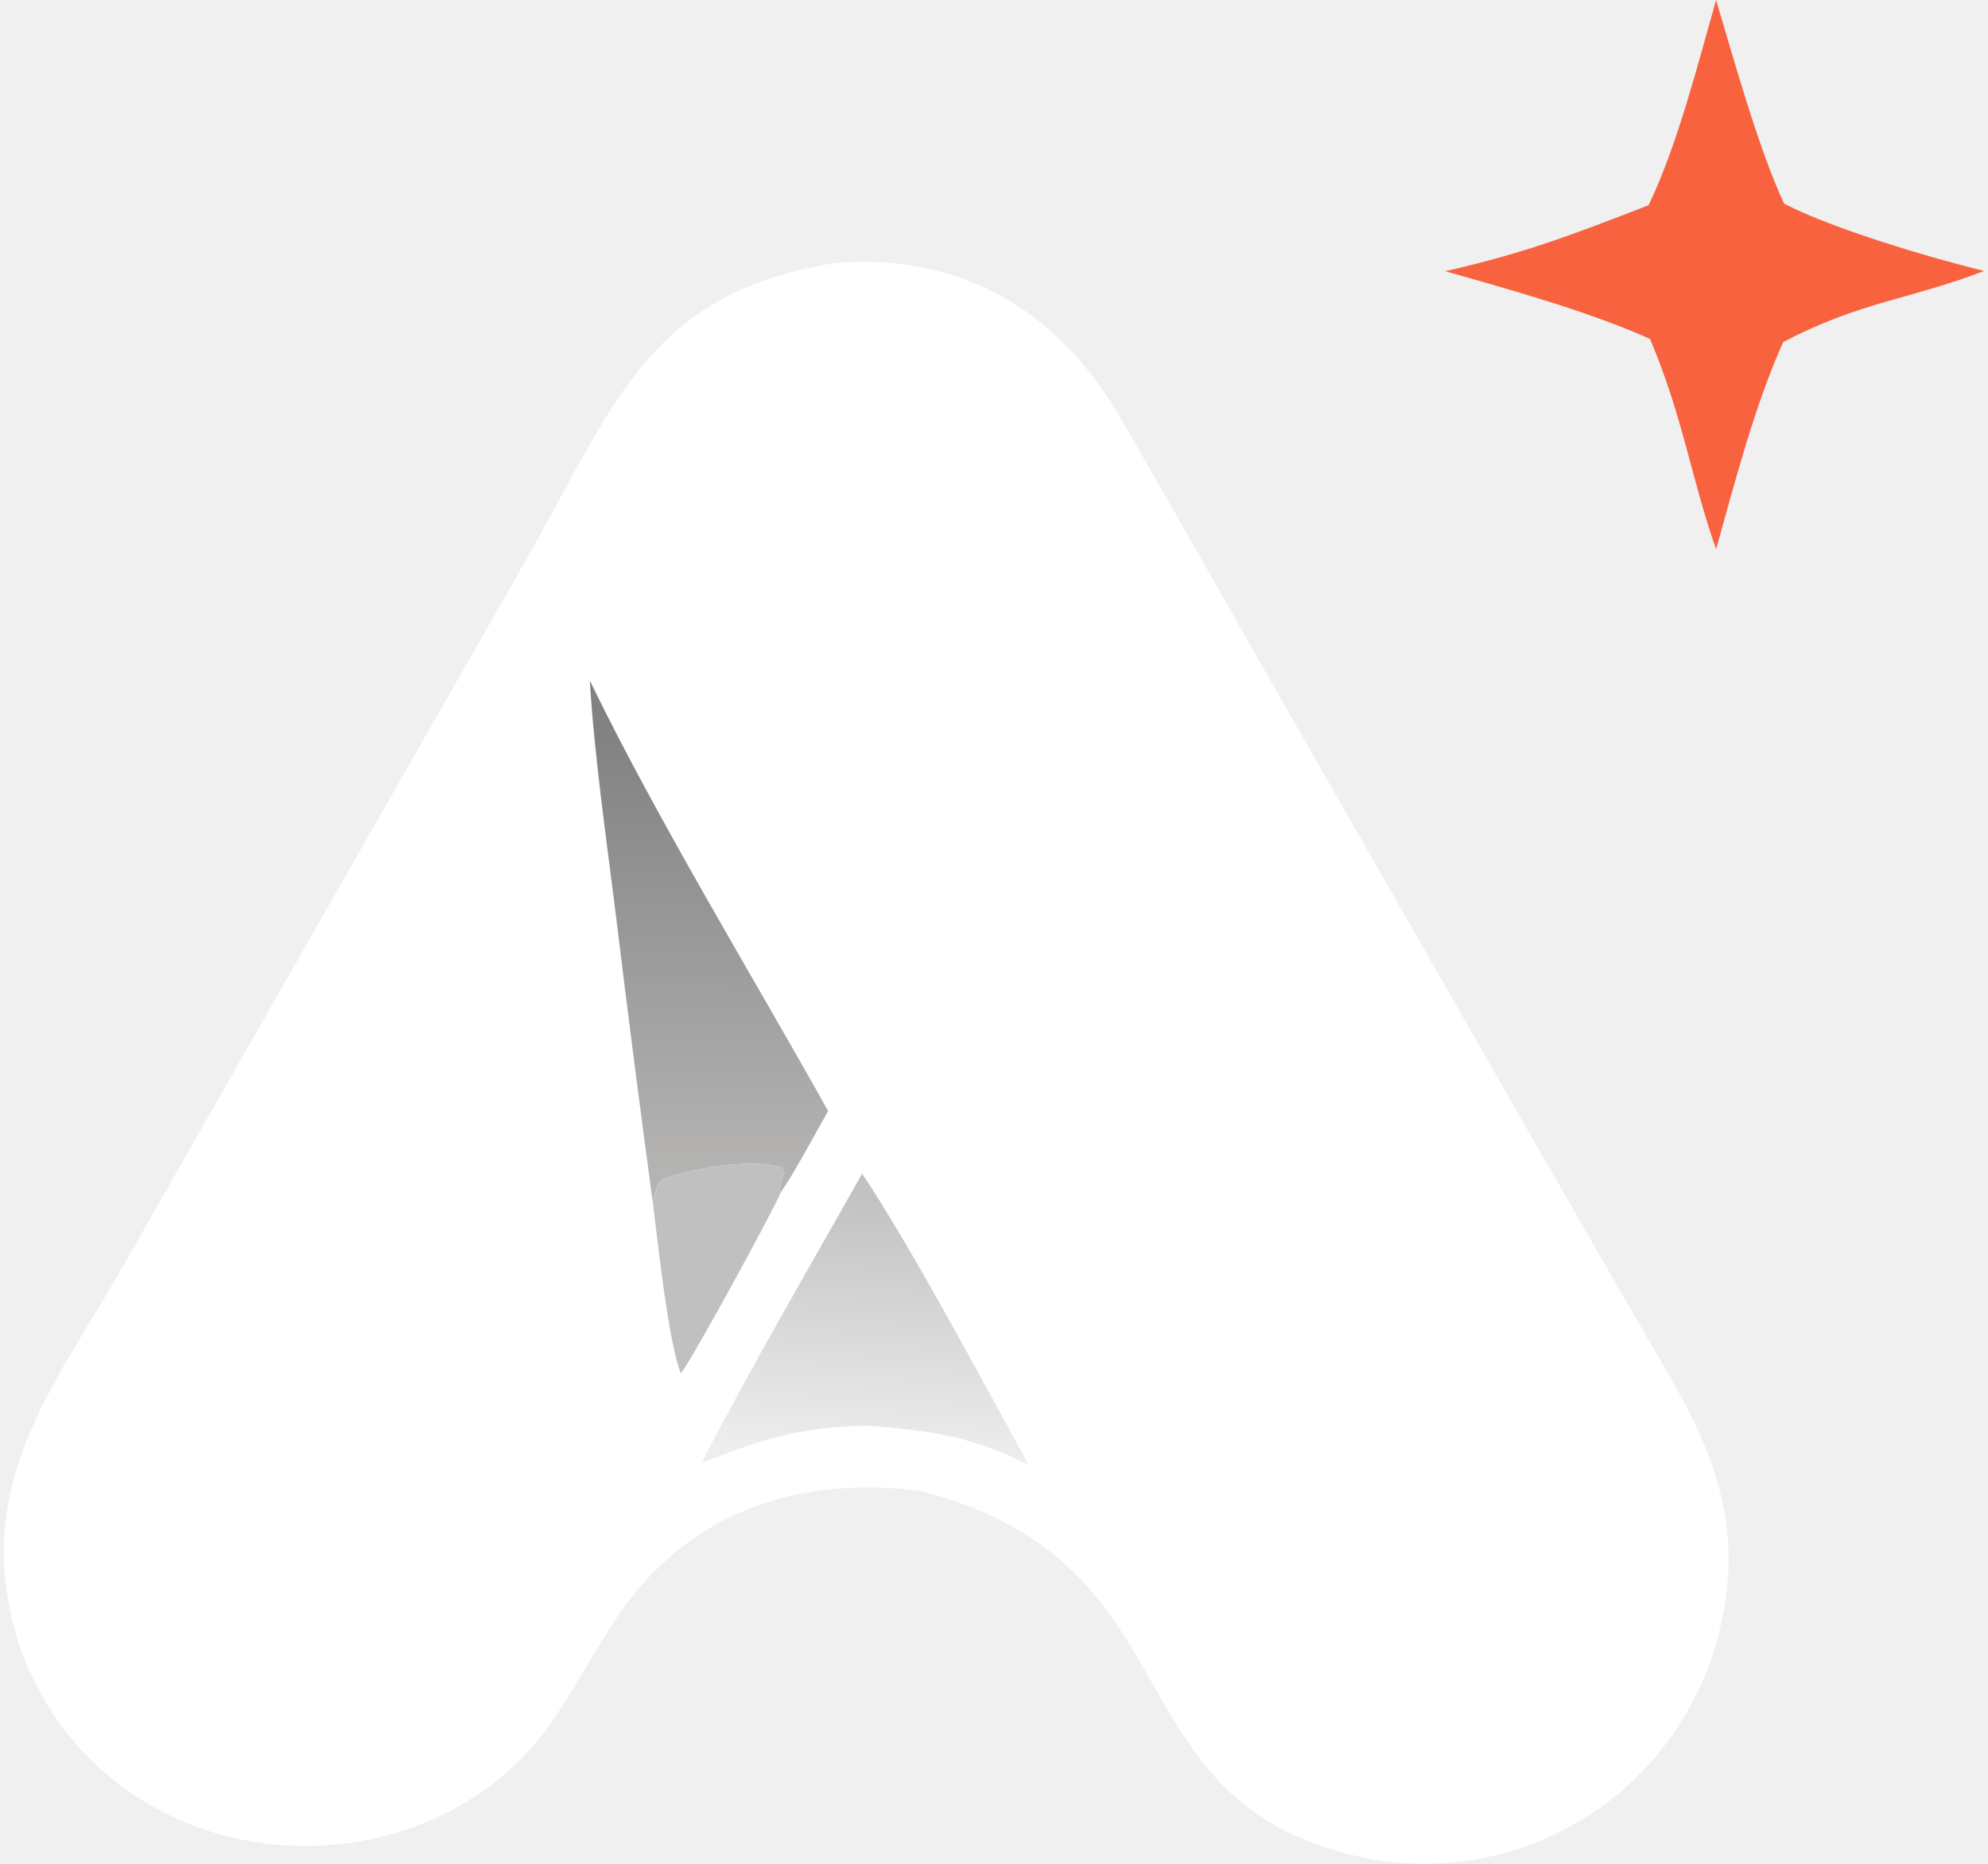
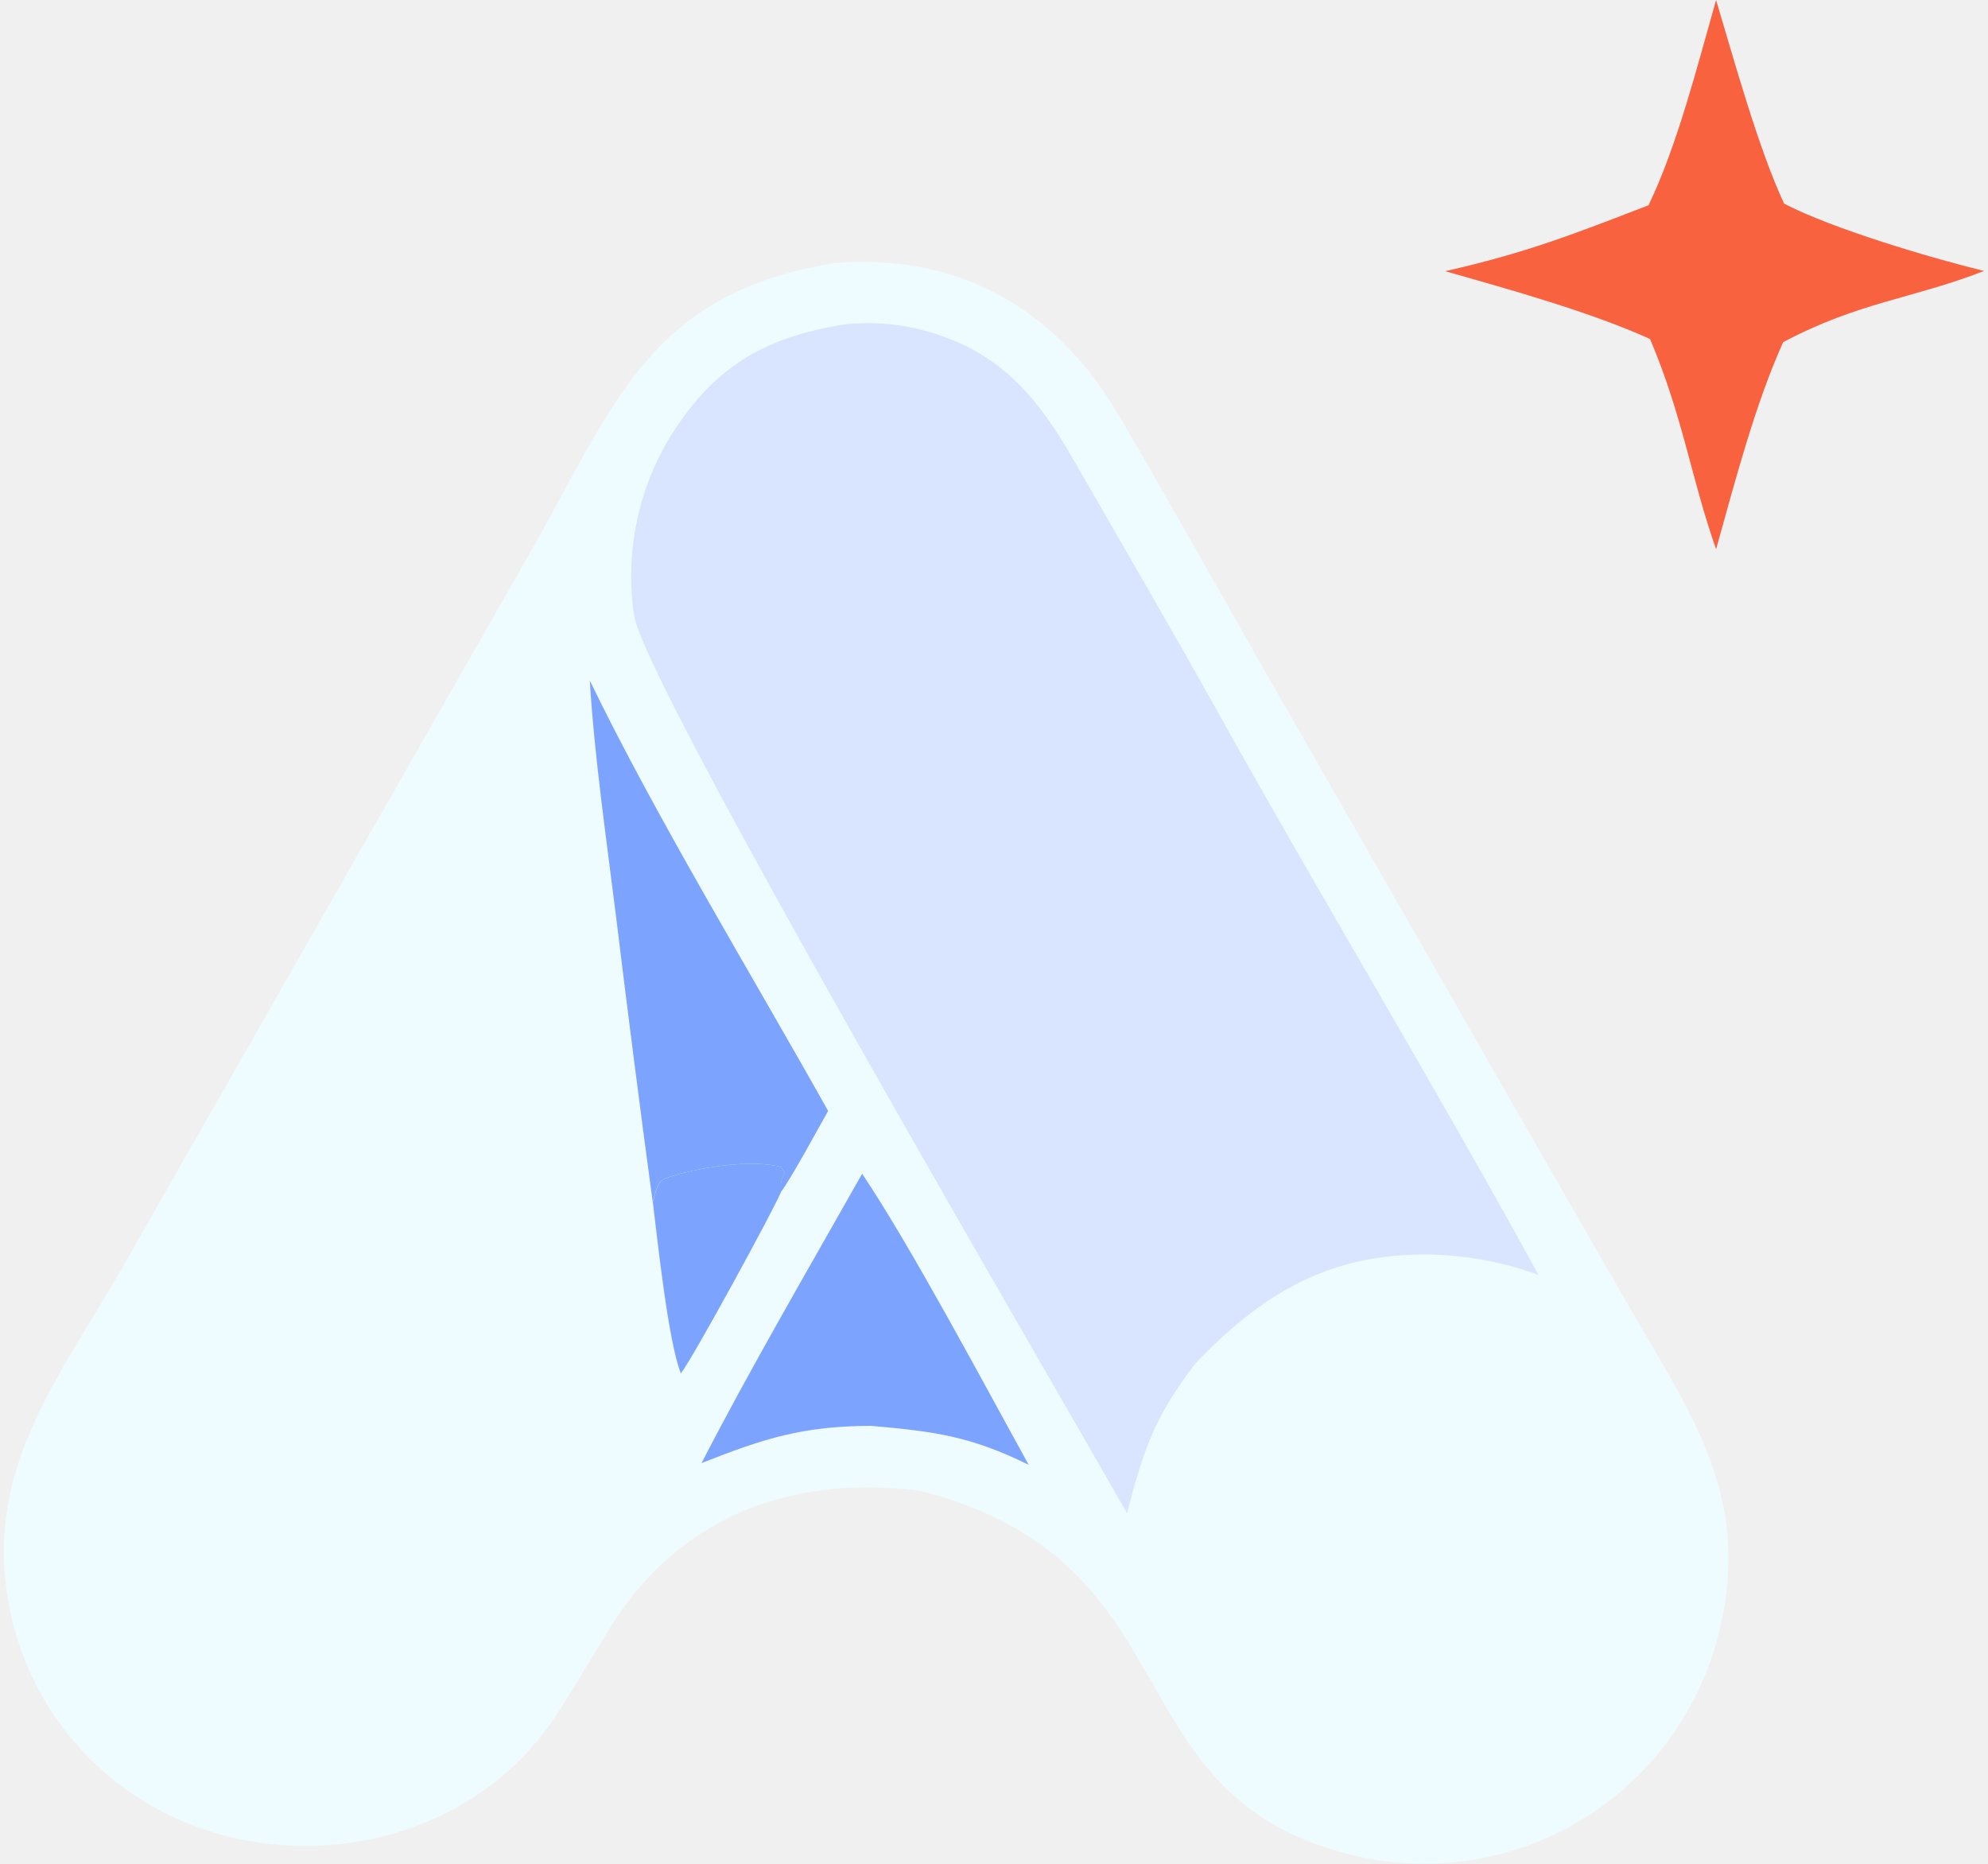
<svg xmlns="http://www.w3.org/2000/svg" width="16" height="15" viewBox="0 0 17 16" fill="none">
-   <path d="M7.139 2.257C8.201 2.174 9.037 2.65 9.575 3.571C9.985 4.271 10.38 4.977 10.781 5.682L12.867 9.327L13.955 11.221C14.487 12.141 14.999 12.849 14.734 13.972C14.575 14.665 14.144 15.261 13.54 15.625C12.936 15.99 12.211 16.094 11.53 15.913C9.49 15.387 10.24 13.412 7.872 12.799C6.73 12.653 5.745 13.034 5.149 14.065C5.006 14.293 4.873 14.53 4.723 14.753C3.915 15.954 2.179 16.182 1.043 15.357C0.5 14.967 0.135 14.371 0.031 13.705C-0.151 12.579 0.494 11.798 1.024 10.869L2.533 8.221L4.477 4.815C5.228 3.511 5.509 2.513 7.139 2.257Z" fill="white" />
-   <path d="M7.211 2.786C7.458 2.758 7.709 2.78 7.948 2.851C8.557 3.029 8.874 3.409 9.184 3.95C9.594 4.664 10.011 5.377 10.412 6.096C11.316 7.719 12.282 9.315 13.174 10.944C12.85 10.826 12.509 10.767 12.165 10.769C11.339 10.779 10.788 11.123 10.231 11.702C9.883 12.158 9.786 12.431 9.642 12.991C9.04 11.925 5.503 5.887 5.41 5.282C5.322 4.683 5.473 4.073 5.829 3.587C6.188 3.086 6.624 2.88 7.211 2.786Z" fill="white" />
-   <path d="M4.868 5.189C4.917 5.434 4.95 5.607 5.031 5.842C5.6 7.017 6.426 8.375 7.077 9.538C6.991 9.687 6.76 10.115 6.67 10.234C6.616 10.371 5.916 11.658 5.812 11.79C5.491 12.369 4.428 14.337 4.063 14.717C3.823 14.971 3.52 15.156 3.186 15.253C2.636 15.412 2.045 15.342 1.546 15.058C1.077 14.792 0.735 14.345 0.596 13.82C0.362 12.93 0.788 12.352 1.208 11.612C1.474 11.143 1.747 10.677 2.014 10.209L4.868 5.189Z" fill="white" />
+   <path d="M7.139 2.257C8.201 2.174 9.037 2.65 9.575 3.571C9.985 4.271 10.38 4.977 10.781 5.682L12.867 9.327L13.955 11.221C14.487 12.141 14.999 12.849 14.734 13.972C14.575 14.665 14.144 15.261 13.54 15.625C12.936 15.99 12.211 16.094 11.53 15.913C9.49 15.387 10.24 13.412 7.872 12.799C6.73 12.653 5.745 13.034 5.149 14.065C5.006 14.293 4.873 14.53 4.723 14.753C3.915 15.954 2.179 16.182 1.043 15.357C0.5 14.967 0.135 14.371 0.031 13.705C-0.151 12.579 0.494 11.798 1.024 10.869L2.533 8.221L4.477 4.815C5.228 3.511 5.509 2.513 7.139 2.257Z" fill="#EEFBFF" />
+   <path d="M7.211 2.786C7.458 2.758 7.709 2.78 7.948 2.851C8.557 3.029 8.874 3.409 9.184 3.95C9.594 4.664 10.011 5.377 10.412 6.096C11.316 7.719 12.282 9.315 13.174 10.944C12.85 10.826 12.509 10.767 12.165 10.769C11.339 10.779 10.788 11.123 10.231 11.702C9.883 12.158 9.786 12.431 9.642 12.991C9.04 11.925 5.503 5.887 5.41 5.282C5.322 4.683 5.473 4.073 5.829 3.587C6.188 3.086 6.624 2.88 7.211 2.786Z" fill="#D9E4FF" />
+   <path d="M4.868 5.189C4.917 5.434 4.95 5.607 5.031 5.842C5.6 7.017 6.426 8.375 7.077 9.538C6.991 9.687 6.76 10.115 6.67 10.234C6.616 10.371 5.916 11.658 5.812 11.79C5.491 12.369 4.428 14.337 4.063 14.717C3.823 14.971 3.52 15.156 3.186 15.253C2.636 15.412 2.045 15.342 1.546 15.058C1.077 14.792 0.735 14.345 0.596 13.82C0.362 12.93 0.788 12.352 1.208 11.612C1.474 11.143 1.747 10.677 2.014 10.209L4.868 5.189Z" fill="#EEFBFF" />
  <path d="M5.03 5.842C5.599 7.017 6.425 8.374 7.076 9.537C6.991 9.687 6.76 10.115 6.67 10.234C6.673 10.148 6.661 10.148 6.701 10.074L6.676 10.02C6.422 9.945 5.939 10.024 5.685 10.113C5.602 10.142 5.6 10.225 5.57 10.318C5.459 9.498 5.354 8.678 5.254 7.857C5.173 7.208 5.069 6.489 5.03 5.842Z" fill="url(#paint0_linear_31398_19242)" />
-   <path d="M5.571 10.318C5.601 10.225 5.603 10.142 5.686 10.113C5.94 10.024 6.423 9.945 6.677 10.02L6.702 10.074C6.662 10.148 6.674 10.149 6.671 10.234C6.616 10.372 5.916 11.658 5.812 11.79C5.704 11.526 5.609 10.627 5.571 10.318Z" fill="#C1C0C0" />
-   <path d="M12.05 11.304C12.506 11.282 12.932 11.378 13.319 11.632C13.779 11.935 14.1 12.412 14.212 12.955C14.475 14.249 13.662 15.214 12.433 15.456C11.317 15.504 10.39 14.889 10.195 13.738C10.098 13.191 10.225 12.628 10.546 12.178C10.929 11.644 11.423 11.405 12.05 11.304Z" fill="white" />
+   <path d="M5.571 10.318C5.601 10.225 5.603 10.142 5.686 10.113C5.94 10.024 6.423 9.945 6.677 10.02L6.702 10.074C6.662 10.148 6.674 10.149 6.671 10.234C6.616 10.372 5.916 11.658 5.812 11.79C5.704 11.526 5.609 10.627 5.571 10.318Z" fill="#7CA4FF" />
+   <path d="M12.05 11.304C12.506 11.282 12.932 11.378 13.319 11.632C13.779 11.935 14.1 12.412 14.212 12.955C14.475 14.249 13.662 15.214 12.433 15.456C11.317 15.504 10.39 14.889 10.195 13.738C10.098 13.191 10.225 12.628 10.546 12.178C10.929 11.644 11.423 11.405 12.05 11.304Z" fill="#EEFBFF" />
  <path d="M7.368 10.076C7.789 10.703 8.413 11.879 8.798 12.575C8.299 12.329 7.989 12.288 7.441 12.24C6.852 12.244 6.533 12.346 5.989 12.56C6.412 11.74 6.912 10.884 7.368 10.076Z" fill="url(#paint1_linear_31398_19242)" />
  <path d="M14.699 0C14.851 0.507 15.063 1.278 15.283 1.748C15.691 1.962 16.55 2.217 17 2.326C16.379 2.567 15.932 2.59 15.275 2.937C15.031 3.478 14.86 4.141 14.699 4.715C14.483 4.1 14.416 3.581 14.132 2.91C13.619 2.678 12.919 2.483 12.373 2.328C13.059 2.173 13.462 2.016 14.119 1.762C14.365 1.253 14.54 0.559 14.699 0Z" fill="#F8623F" />
  <defs>
    <linearGradient id="paint0_linear_31398_19242" x1="6.032" y1="6.221" x2="6.028" y2="10.082" gradientUnits="userSpaceOnUse">
-       <stop stop-color="#818181" />
-       <stop offset="1" stop-color="#B5B4B3" />
+       <stop stop-color="#7CA4FF" />
+       <stop offset="1" stop-color="#7CA4FF" />
    </linearGradient>
    <linearGradient id="paint1_linear_31398_19242" x1="7.515" y1="10.243" x2="7.386" y2="12.502" gradientUnits="userSpaceOnUse">
-       <stop stop-color="#C2C1C0" />
-       <stop offset="1" stop-color="#EFEEEF" />
+       <stop stop-color="#7CA4FF" />
+       <stop offset="1" stop-color="#7CA4FF" />
    </linearGradient>
  </defs>
</svg>
